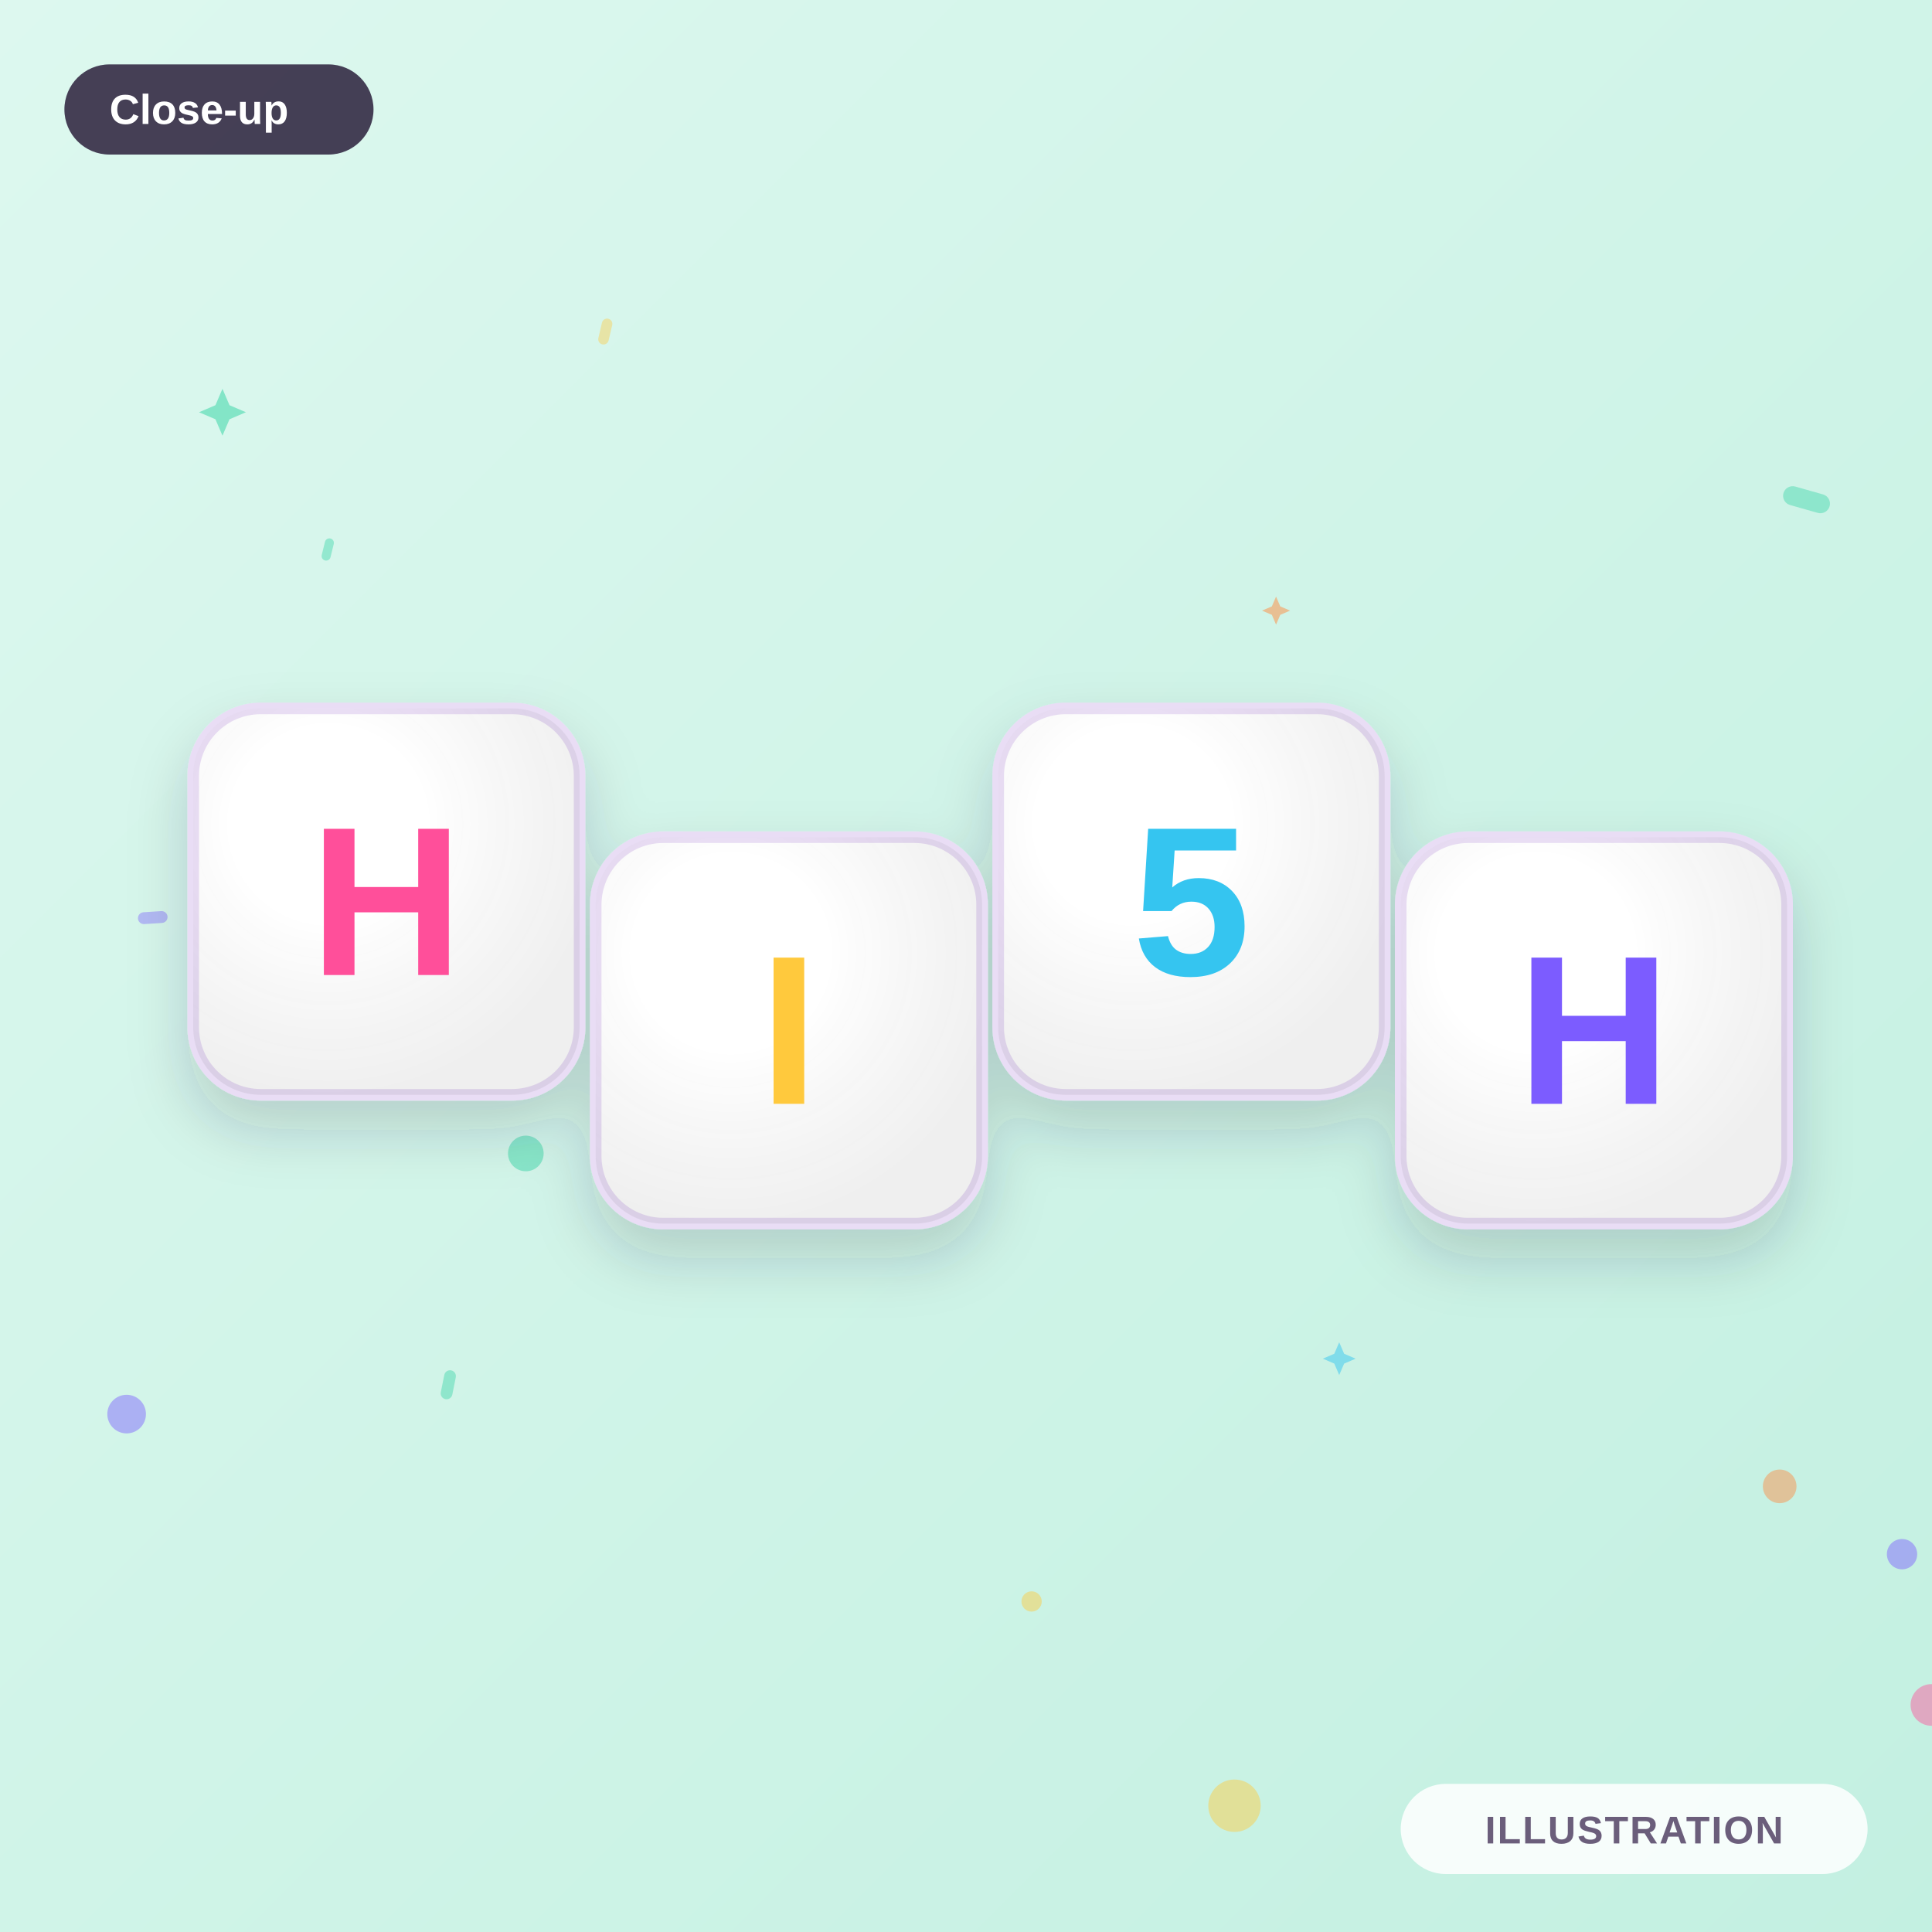
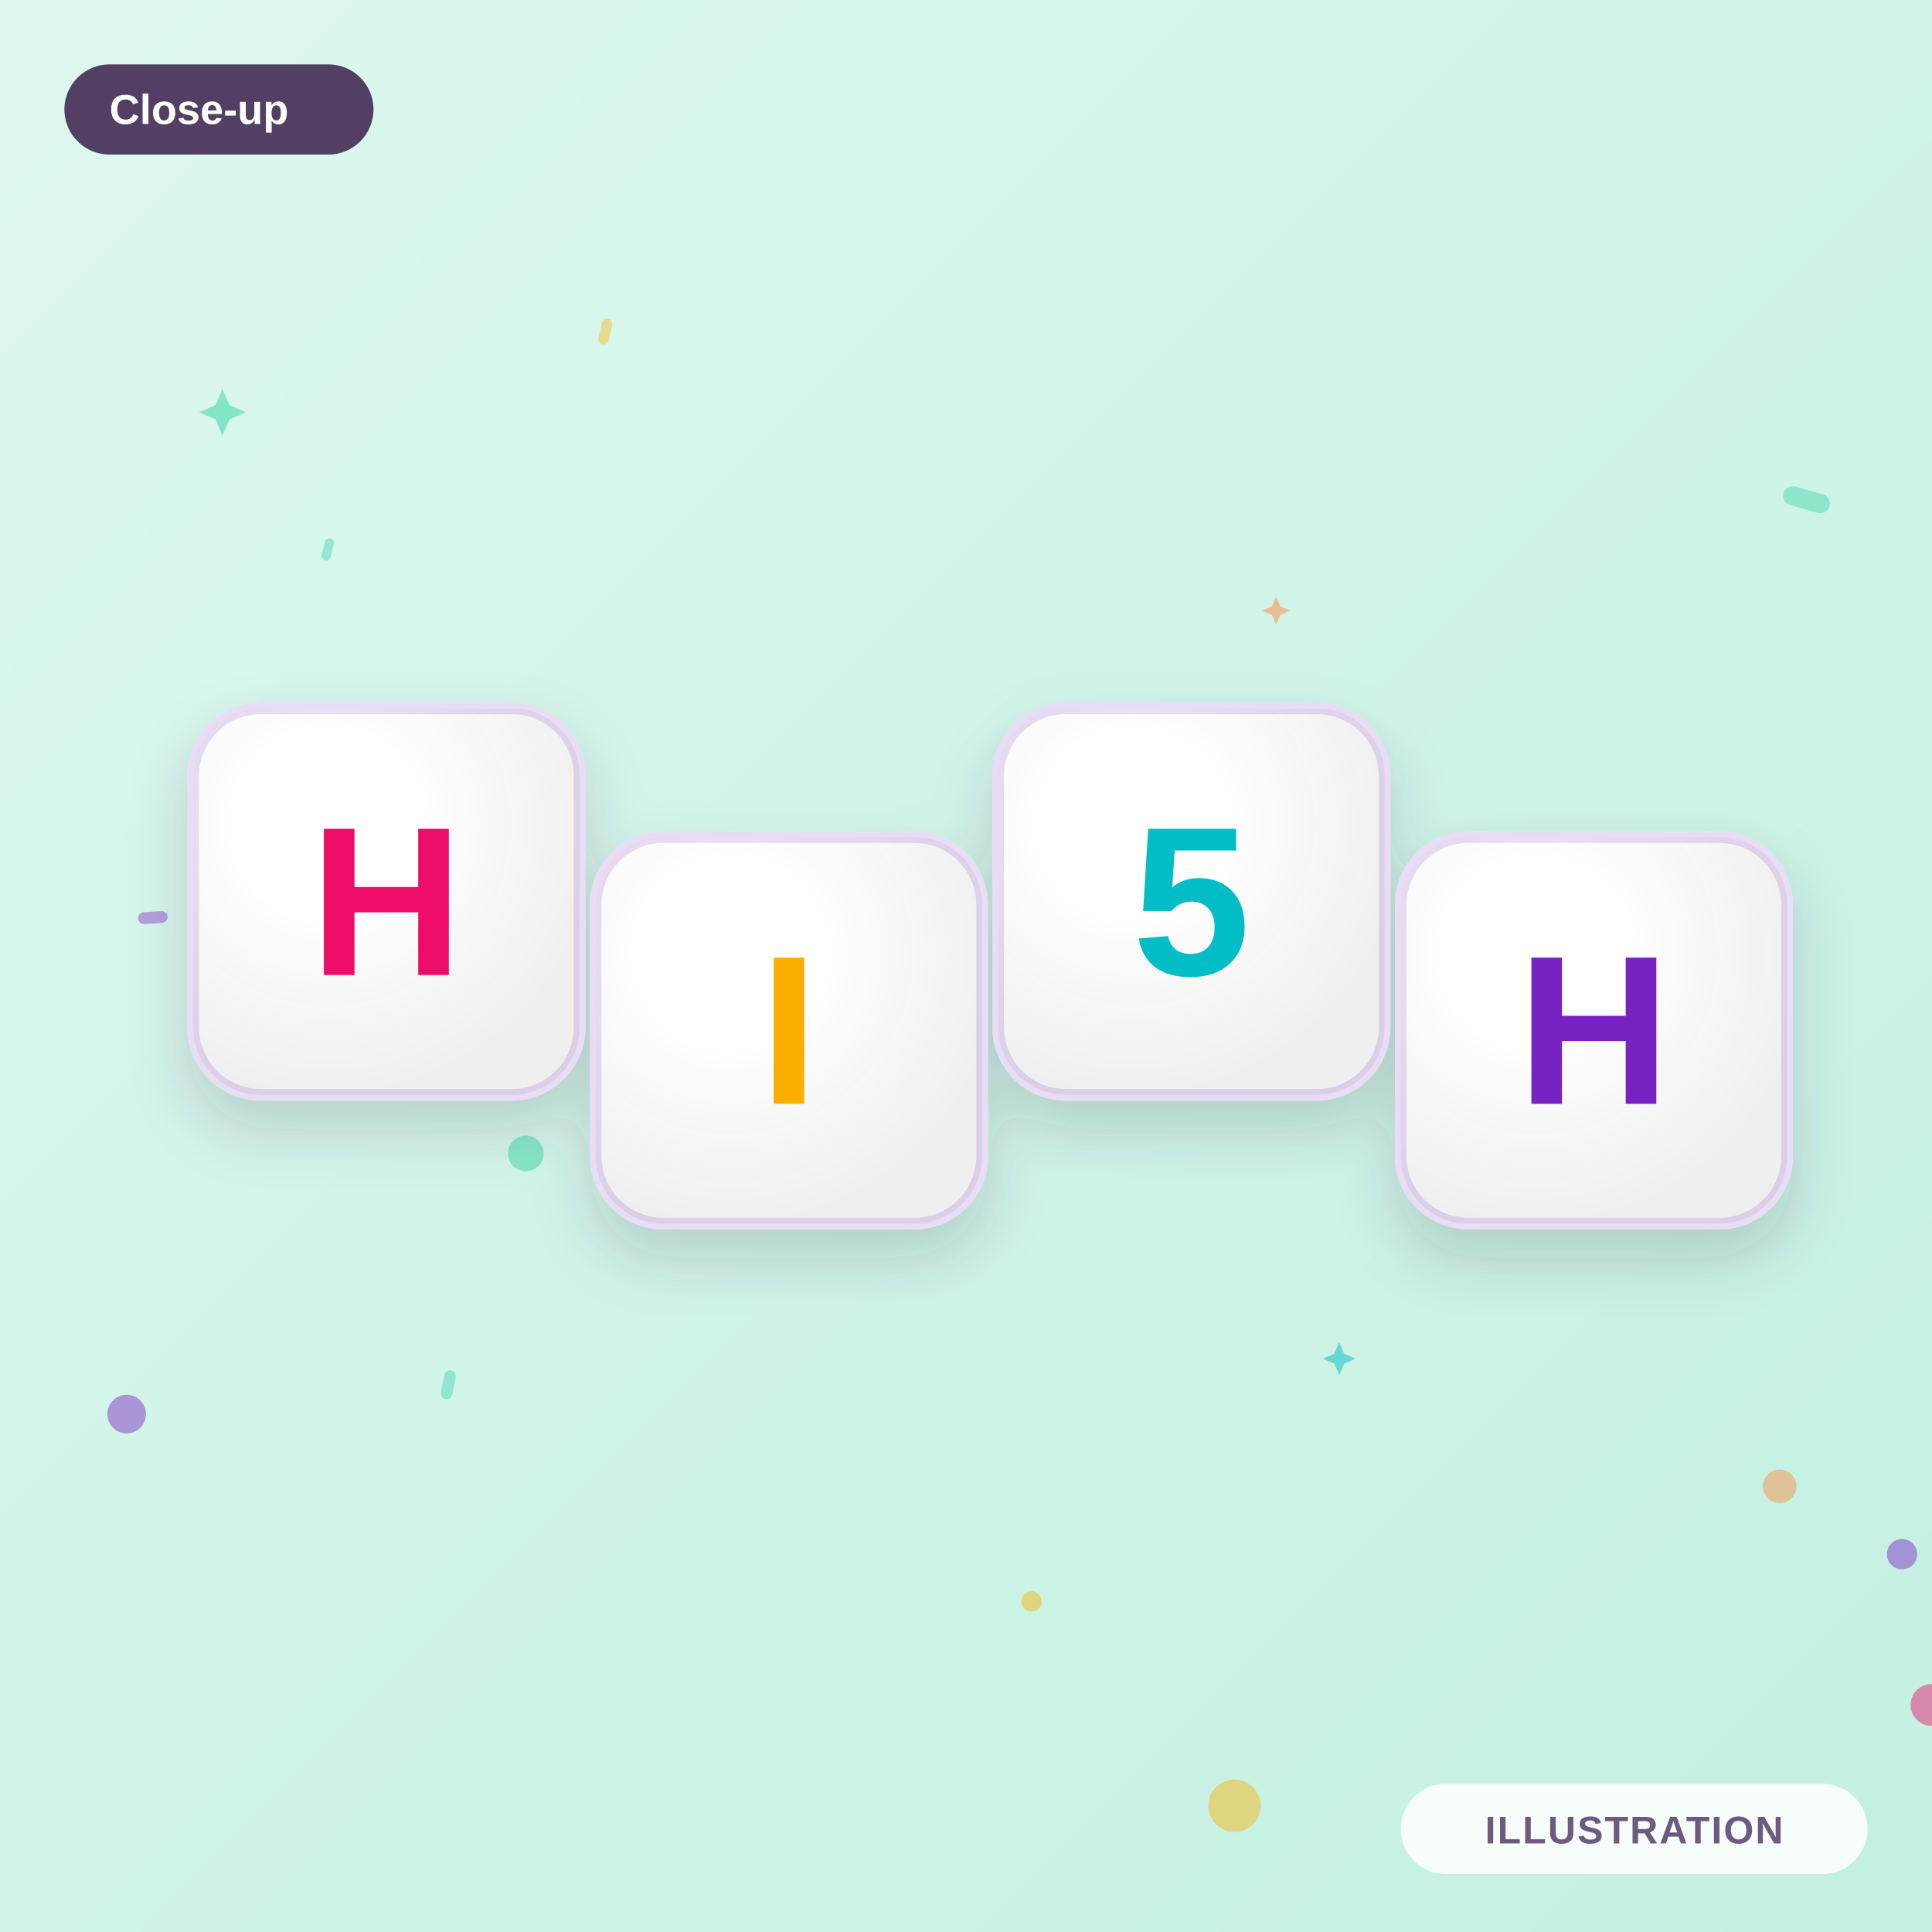
<svg xmlns="http://www.w3.org/2000/svg" viewBox="0 0 1200 1200" width="1200" height="1200" role="img">
  <defs>
    <linearGradient id="bg-alphabet-bead-bracelet-close-up" x1="0" y1="0" x2="1" y2="1">
      <stop offset="0" stop-color="#DDF8EF" />
      <stop offset="1" stop-color="#C3F0E1" />
    </linearGradient>
    <radialGradient id="shine-alphabet-bead-bracelet-close-up" cx="0.35" cy="0.3" r="0.7">
      <stop offset="0" stop-color="#fff" stop-opacity="0.85" />
      <stop offset="0.35" stop-color="#fff" stop-opacity="0.15" />
      <stop offset="1" stop-color="#000" stop-opacity="0.12" />
    </radialGradient>
    <filter id="shadow-alphabet-bead-bracelet-close-up" x="-20%" y="-20%" width="140%" height="140%">
-       <feDropShadow dx="0" dy="18" stdDeviation="18" flood-color="#2A1E3B" flood-opacity="0.18" />
+       <feDropShadow dx="0" dy="18" stdDeviation="18" flood-color="#3B1F4C" flood-opacity="0.18" />
    </filter>
  </defs>
  <rect width="1200" height="1200" fill="url(#bg-alphabet-bead-bracelet-close-up)" />
-   <path d="M831.81 833.713 L834.865 840.842 L841.995 843.898 L834.865 846.953 L831.81 854.083 L828.754 846.953 L821.624 843.898 L828.754 840.842Z" fill="#36C5F0" opacity="0.5" />
+   <path d="M831.81 833.713 L834.865 840.842 L841.995 843.898 L834.865 846.953 L831.81 854.083 L828.754 846.953 L821.624 843.898 L828.754 840.842Z" fill="#01BDC6" opacity="0.5" />
  <rect x="283.823" y="851.875" width="18.249" height="7.3" rx="3.65" fill="#2ED3A2" opacity="0.4" transform="rotate(101.3476 283.8226 851.8751)" />
-   <circle cx="78.655" cy="878.319" r="11.996" fill="#7B5CFF" opacity="0.45" />
-   <rect x="709.025" y="463.862" width="30.794" height="12.318" rx="6.159" fill="#36C5F0" opacity="0.4" transform="rotate(36.68257 709.0254 463.8615)" />
+   <circle cx="78.655" cy="878.319" r="11.996" fill="#7721C2" opacity="0.45" />
+   <rect x="709.025" y="463.862" width="30.794" height="12.318" rx="6.159" fill="#01BDC6" opacity="0.4" transform="rotate(36.68257 709.0254 463.8615)" />
  <rect x="207.979" y="335.142" width="14.054" height="5.622" rx="2.811" fill="#2ED3A2" opacity="0.4" transform="rotate(103.821 207.9794 335.1424)" />
-   <rect x="320.283" y="559.753" width="18.106" height="7.242" rx="3.621" fill="#7B5CFF" opacity="0.4" transform="rotate(174.0507 320.2832 559.7527)" />
+   <rect x="320.283" y="559.753" width="18.106" height="7.242" rx="3.621" fill="#7721C2" opacity="0.4" transform="rotate(174.0507 320.2832 559.7527)" />
  <path d="M1084.087 663.776 L1086.352 669.062 L1091.638 671.328 L1086.352 673.593 L1084.087 678.879 L1081.821 673.593 L1076.536 671.328 L1081.821 669.062Z" fill="#2ED3A2" opacity="0.5" />
  <circle cx="1105.392" cy="923.204" r="10.449" fill="#FF8A3D" opacity="0.45" />
-   <circle cx="640.743" cy="994.7" r="6.305" fill="#FFC93C" opacity="0.45" />
-   <circle cx="766.768" cy="1121.568" r="16.276" fill="#FFC93C" opacity="0.45" />
-   <circle cx="1181.393" cy="965.321" r="9.422" fill="#7B5CFF" opacity="0.45" />
+   <circle cx="640.743" cy="994.7" r="6.305" fill="#FAAF04" opacity="0.45" />
+   <circle cx="766.768" cy="1121.568" r="16.276" fill="#FAAF04" opacity="0.45" />
+   <circle cx="1181.393" cy="965.321" r="9.422" fill="#7721C2" opacity="0.45" />
  <path d="M792.585 370.551 L795.199 376.651 L801.299 379.265 L795.199 381.88 L792.585 387.98 L789.971 381.88 L783.871 379.265 L789.971 376.651Z" fill="#FF8A3D" opacity="0.5" />
  <rect x="1109.361" y="300.578" width="29.81" height="11.924" rx="5.962" fill="#2ED3A2" opacity="0.4" transform="rotate(15.85489 1109.361 300.5784)" />
-   <rect x="104.305" y="573.029" width="18.406" height="7.363" rx="3.681" fill="#7B5CFF" opacity="0.4" transform="rotate(176.344 104.3045 573.0286)" />
+   <rect x="104.305" y="573.029" width="18.406" height="7.363" rx="3.681" fill="#7721C2" opacity="0.4" transform="rotate(176.344 104.3045 573.0286)" />
  <circle cx="326.593" cy="716.432" r="11.076" fill="#2ED3A2" opacity="0.45" />
  <path d="M138.178 241.484 L142.547 251.68 L152.743 256.05 L142.547 260.419 L138.178 270.615 L133.808 260.419 L123.612 256.05 L133.808 251.68Z" fill="#2ED3A2" opacity="0.5" />
-   <rect x="381" y="198.723" width="16.345" height="6.538" rx="3.269" fill="#FFC93C" opacity="0.4" transform="rotate(103.1552 381.0002 198.7227)" />
-   <circle cx="1199.638" cy="1058.968" r="12.937" fill="#FF4F9A" opacity="0.45" />
+   <rect x="381" y="198.723" width="16.345" height="6.538" rx="3.269" fill="#FAAF04" opacity="0.4" transform="rotate(103.1552 381.0002 198.7227)" />
+   <circle cx="1199.638" cy="1058.968" r="12.937" fill="#ED0C68" opacity="0.45" />
  <g filter="url(#shadow-alphabet-bead-bracelet-close-up)">
    <rect x="120" y="440" width="240" height="240" rx="42" fill="#FFFFFF" stroke="#E9DDF5" stroke-width="7.2" />
    <rect x="120" y="440" width="240" height="240" rx="42" fill="url(#shine-alphabet-bead-bracelet-close-up)" opacity="0.5" />
-     <text x="240" y="605.6" text-anchor="middle" font-family="Arial Rounded MT Bold, Arial, sans-serif" font-weight="700" font-size="132" fill="#FF4F9A">H</text>
+     <text x="240" y="605.6" text-anchor="middle" font-family="Arial Rounded MT Bold, Arial, sans-serif" font-weight="700" font-size="132" fill="#ED0C68">H</text>
    <rect x="370" y="520" width="240" height="240" rx="42" fill="#FFFFFF" stroke="#E9DDF5" stroke-width="7.2" />
    <rect x="370" y="520" width="240" height="240" rx="42" fill="url(#shine-alphabet-bead-bracelet-close-up)" opacity="0.5" />
-     <text x="490" y="685.6" text-anchor="middle" font-family="Arial Rounded MT Bold, Arial, sans-serif" font-weight="700" font-size="132" fill="#FFC93C">I</text>
+     <text x="490" y="685.6" text-anchor="middle" font-family="Arial Rounded MT Bold, Arial, sans-serif" font-weight="700" font-size="132" fill="#FAAF04">I</text>
    <rect x="620" y="440" width="240" height="240" rx="42" fill="#FFFFFF" stroke="#E9DDF5" stroke-width="7.2" />
    <rect x="620" y="440" width="240" height="240" rx="42" fill="url(#shine-alphabet-bead-bracelet-close-up)" opacity="0.5" />
-     <text x="740" y="605.6" text-anchor="middle" font-family="Arial Rounded MT Bold, Arial, sans-serif" font-weight="700" font-size="132" fill="#36C5F0">5</text>
+     <text x="740" y="605.6" text-anchor="middle" font-family="Arial Rounded MT Bold, Arial, sans-serif" font-weight="700" font-size="132" fill="#01BDC6">5</text>
    <rect x="870" y="520" width="240" height="240" rx="42" fill="#FFFFFF" stroke="#E9DDF5" stroke-width="7.2" />
    <rect x="870" y="520" width="240" height="240" rx="42" fill="url(#shine-alphabet-bead-bracelet-close-up)" opacity="0.5" />
-     <text x="990" y="685.6" text-anchor="middle" font-family="Arial Rounded MT Bold, Arial, sans-serif" font-weight="700" font-size="132" fill="#7B5CFF">H</text>
+     <text x="990" y="685.6" text-anchor="middle" font-family="Arial Rounded MT Bold, Arial, sans-serif" font-weight="700" font-size="132" fill="#7721C2">H</text>
  </g>
  <g>
-     <rect x="40" y="40" width="192" height="56" rx="28" fill="#2A1E3B" opacity="0.85" />
+     <rect x="40" y="40" width="192" height="56" rx="28" fill="#3B1F4C" opacity="0.85" />
    <text x="68" y="77" font-family="Arial, sans-serif" font-size="26" font-weight="700" fill="#FFFFFF">Close-up</text>
  </g>
  <g>
    <rect x="870" y="1108" width="290" height="56" rx="28" fill="#FFFFFF" opacity="0.85" />
-     <text x="1015" y="1145" text-anchor="middle" font-family="Arial, sans-serif" font-size="24" font-weight="700" fill="#6B5E7B" letter-spacing="1">ILLUSTRATION</text>
+     <text x="1015" y="1145" text-anchor="middle" font-family="Arial, sans-serif" font-size="24" font-weight="700" fill="#6E5A7E" letter-spacing="1">ILLUSTRATION</text>
  </g>
</svg>
